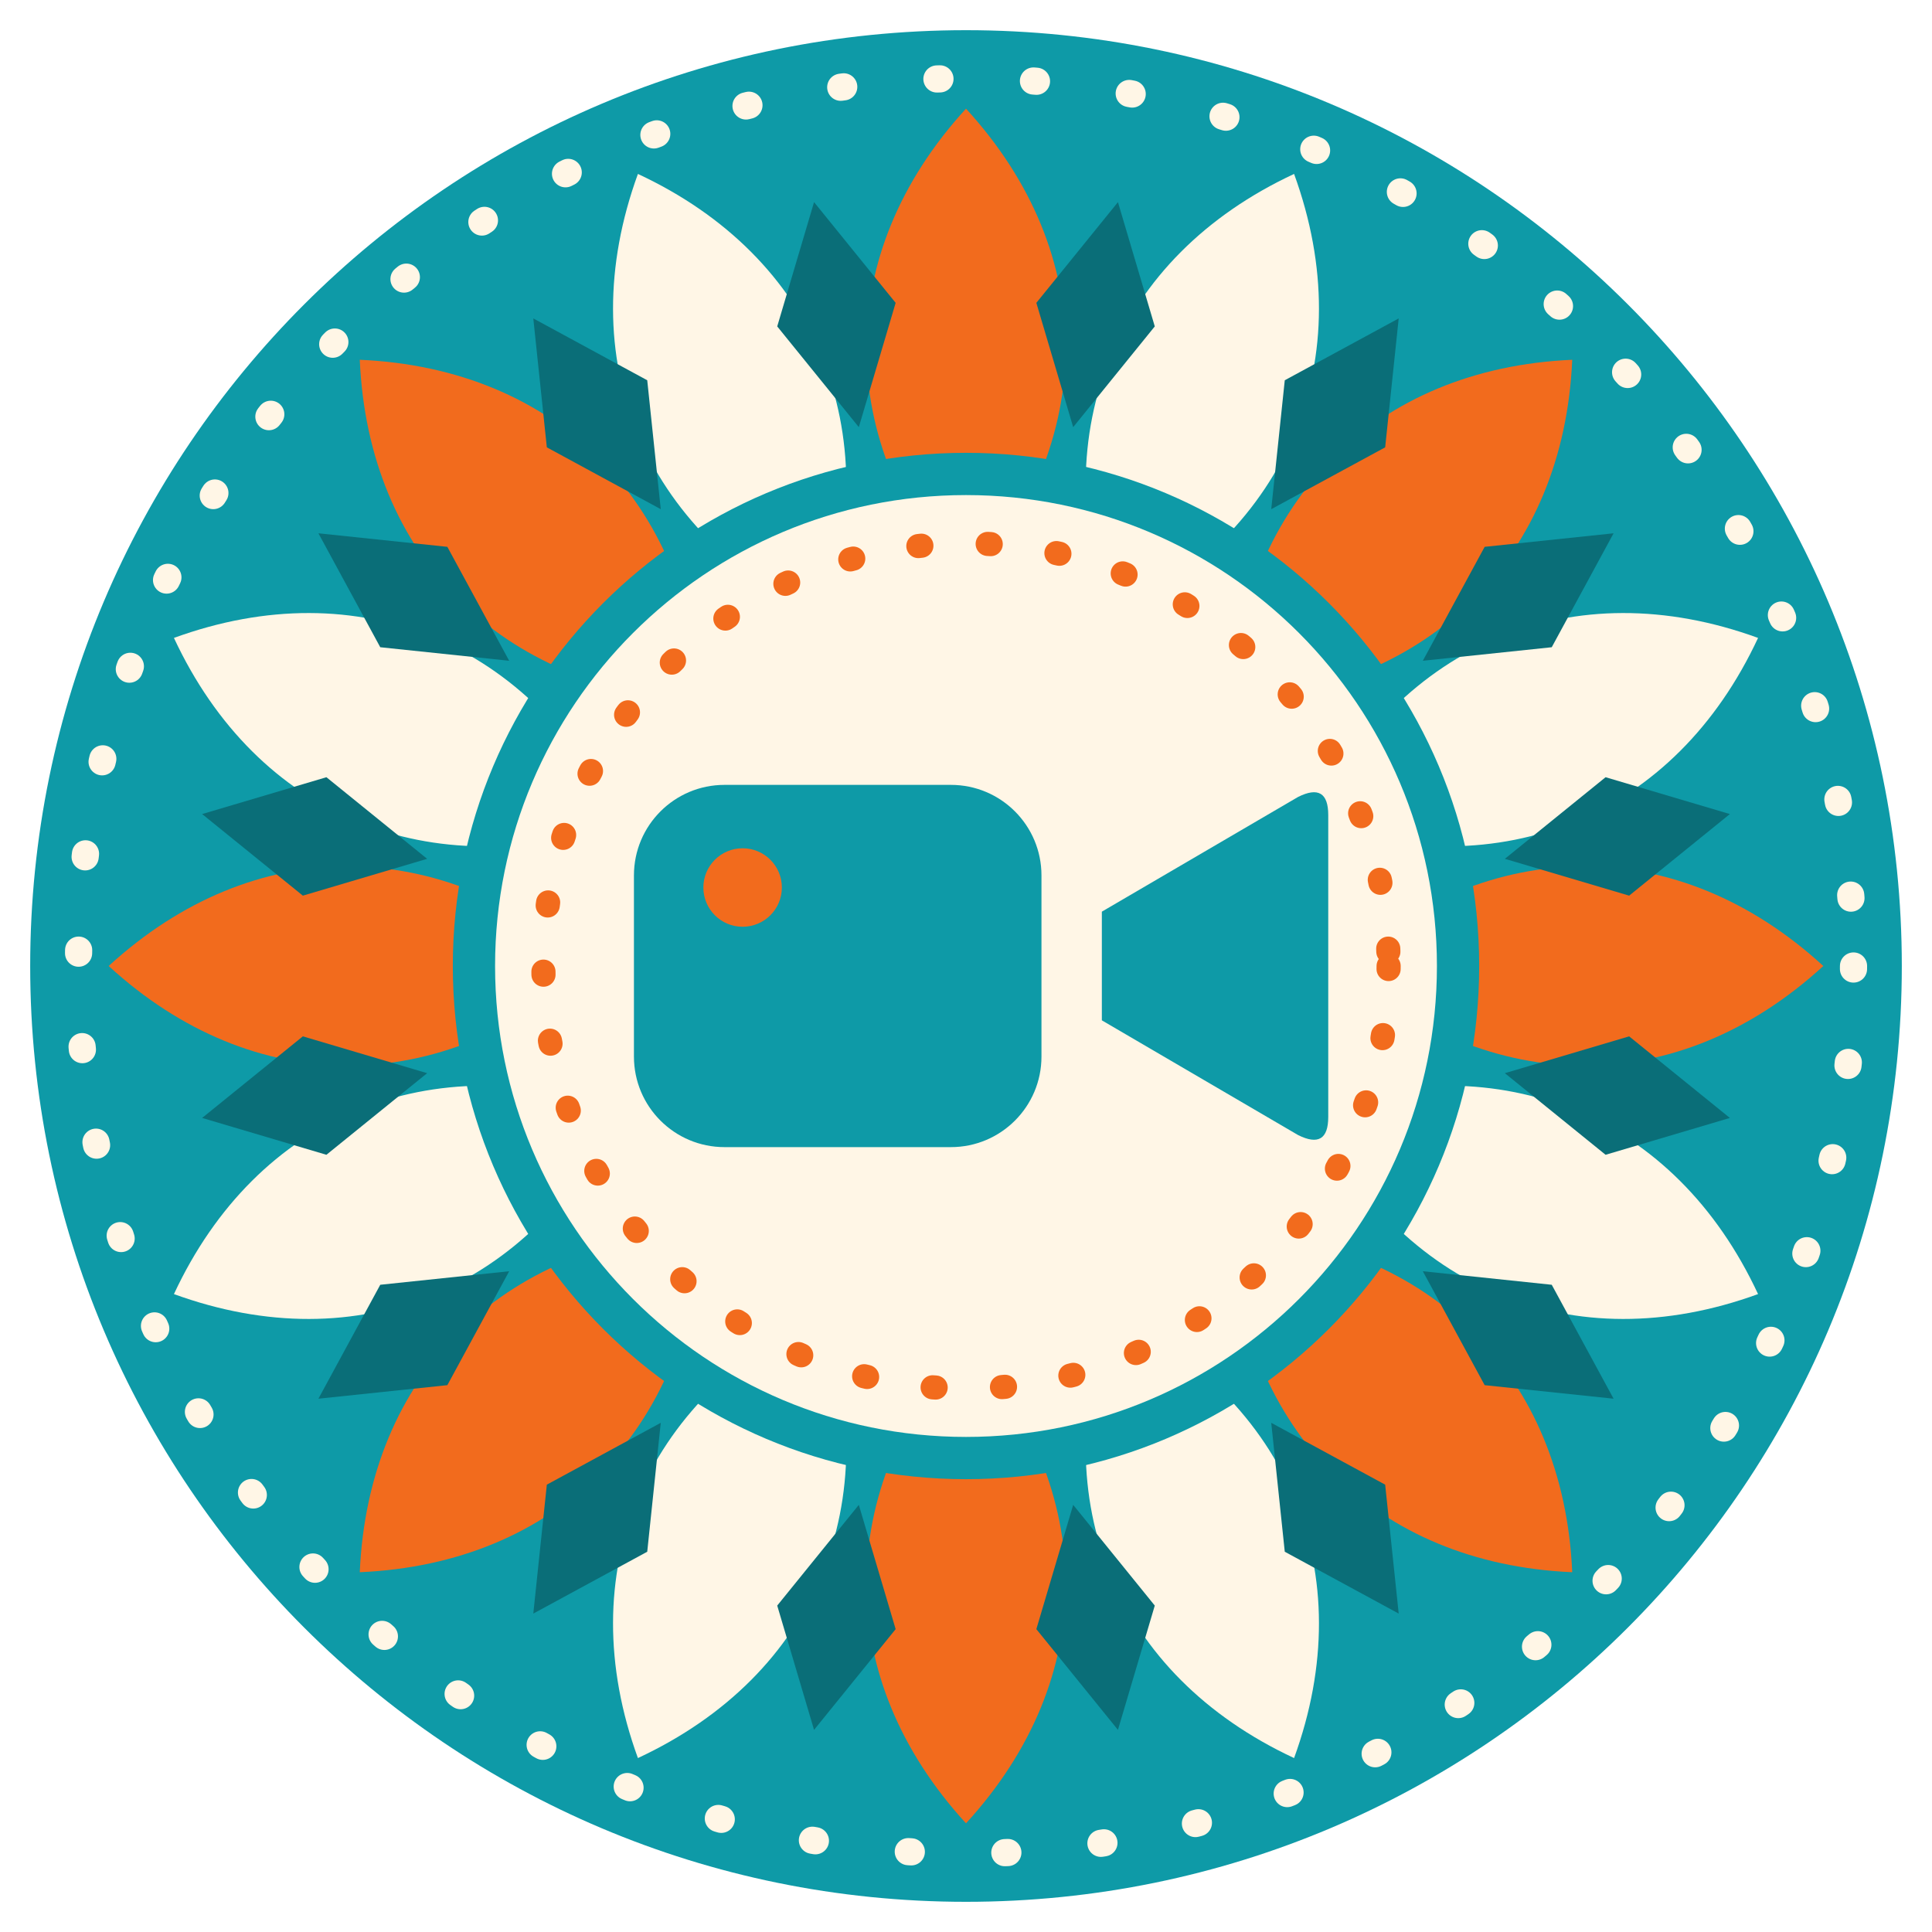
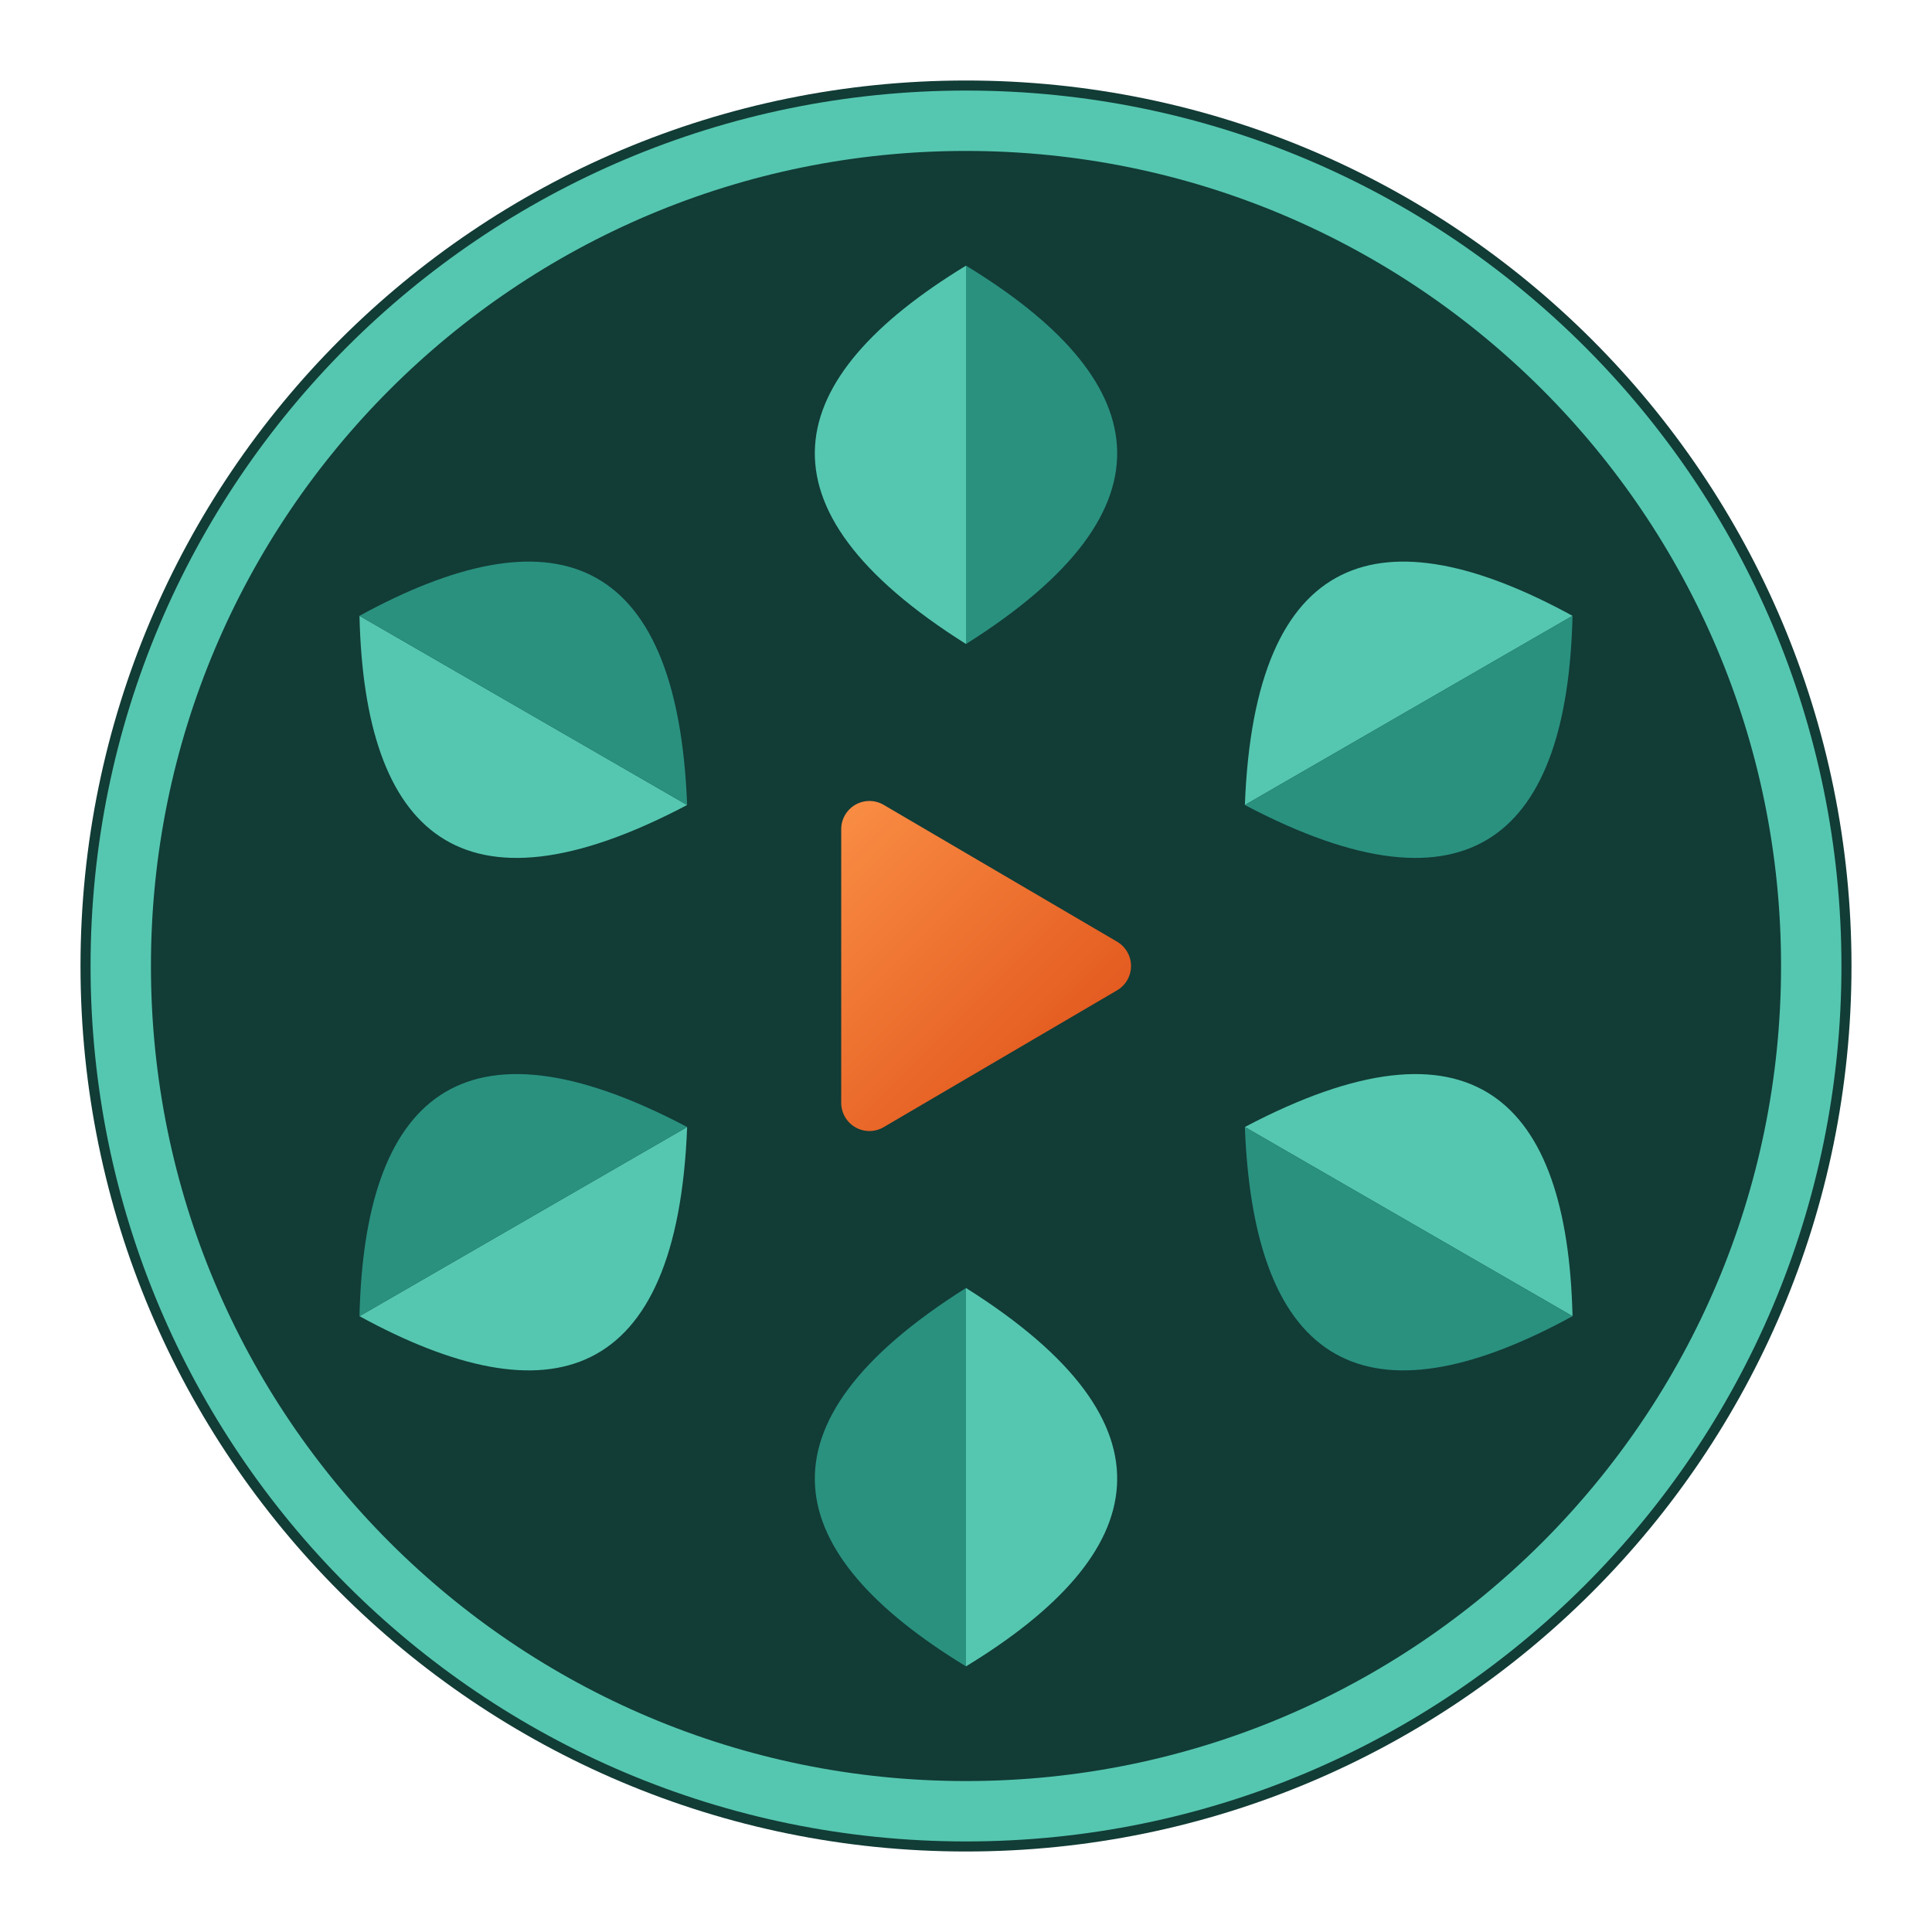
- <svg xmlns="http://www.w3.org/2000/svg" viewBox="0 0 64 64" width="64" height="64" role="img" aria-label="ReelStash">
-   <circle cx="32" cy="32" r="31" fill="#0E9AA7" />
-   <circle cx="32" cy="32" r="29.4" fill="none" stroke="#FFF6E6" stroke-width="0.9" stroke-dasharray="0.1 3.1" stroke-linecap="round" />
-   <path d="M32 3.6 C36.4 8.4 36.4 14.6 32 19.6 C27.6 14.6 27.6 8.4 32 3.6Z" fill="#F26B1D" transform="rotate(0.0 32 32)" />
-   <path d="M32 3.6 C36.4 8.4 36.4 14.6 32 19.6 C27.6 14.6 27.6 8.4 32 3.6Z" fill="#FFF6E6" transform="rotate(22.5 32 32)" />
-   <path d="M32 3.6 C36.4 8.4 36.4 14.6 32 19.6 C27.6 14.6 27.6 8.4 32 3.6Z" fill="#F26B1D" transform="rotate(45.0 32 32)" />
-   <path d="M32 3.6 C36.4 8.4 36.4 14.6 32 19.6 C27.6 14.6 27.6 8.4 32 3.6Z" fill="#FFF6E6" transform="rotate(67.5 32 32)" />
-   <path d="M32 3.6 C36.4 8.4 36.4 14.6 32 19.6 C27.6 14.6 27.6 8.4 32 3.6Z" fill="#F26B1D" transform="rotate(90.0 32 32)" />
-   <path d="M32 3.6 C36.4 8.4 36.4 14.6 32 19.6 C27.6 14.6 27.6 8.4 32 3.6Z" fill="#FFF6E6" transform="rotate(112.5 32 32)" />
-   <path d="M32 3.6 C36.4 8.4 36.4 14.6 32 19.6 C27.6 14.6 27.6 8.4 32 3.6Z" fill="#F26B1D" transform="rotate(135.0 32 32)" />
-   <path d="M32 3.6 C36.4 8.4 36.4 14.6 32 19.6 C27.6 14.6 27.6 8.4 32 3.6Z" fill="#FFF6E6" transform="rotate(157.5 32 32)" />
-   <path d="M32 3.6 C36.4 8.4 36.4 14.6 32 19.6 C27.6 14.6 27.6 8.4 32 3.6Z" fill="#F26B1D" transform="rotate(180.0 32 32)" />
-   <path d="M32 3.6 C36.4 8.4 36.4 14.6 32 19.6 C27.6 14.6 27.6 8.4 32 3.6Z" fill="#FFF6E6" transform="rotate(202.5 32 32)" />
-   <path d="M32 3.6 C36.4 8.4 36.4 14.6 32 19.6 C27.6 14.6 27.6 8.4 32 3.6Z" fill="#F26B1D" transform="rotate(225.0 32 32)" />
-   <path d="M32 3.6 C36.4 8.4 36.4 14.6 32 19.6 C27.6 14.6 27.6 8.4 32 3.6Z" fill="#FFF6E6" transform="rotate(247.5 32 32)" />
-   <path d="M32 3.6 C36.4 8.4 36.4 14.6 32 19.6 C27.6 14.6 27.6 8.4 32 3.6Z" fill="#F26B1D" transform="rotate(270.0 32 32)" />
-   <path d="M32 3.6 C36.4 8.4 36.4 14.6 32 19.6 C27.6 14.6 27.6 8.4 32 3.6Z" fill="#FFF6E6" transform="rotate(292.5 32 32)" />
-   <path d="M32 3.6 C36.4 8.4 36.4 14.6 32 19.6 C27.6 14.6 27.6 8.4 32 3.6Z" fill="#F26B1D" transform="rotate(315.0 32 32)" />
-   <path d="M32 3.6 C36.4 8.4 36.4 14.6 32 19.6 C27.6 14.6 27.6 8.4 32 3.6Z" fill="#FFF6E6" transform="rotate(337.5 32 32)" />
-   <path d="M32 6.2 L34 10 L32 13.8 L30 10Z" fill="#0A6E78" transform="rotate(11.25 32 32)" />
-   <path d="M32 6.2 L34 10 L32 13.8 L30 10Z" fill="#0A6E78" transform="rotate(33.75 32 32)" />
-   <path d="M32 6.2 L34 10 L32 13.8 L30 10Z" fill="#0A6E78" transform="rotate(56.25 32 32)" />
-   <path d="M32 6.2 L34 10 L32 13.8 L30 10Z" fill="#0A6E78" transform="rotate(78.75 32 32)" />
-   <path d="M32 6.2 L34 10 L32 13.8 L30 10Z" fill="#0A6E78" transform="rotate(101.25 32 32)" />
-   <path d="M32 6.2 L34 10 L32 13.8 L30 10Z" fill="#0A6E78" transform="rotate(123.75 32 32)" />
-   <path d="M32 6.2 L34 10 L32 13.8 L30 10Z" fill="#0A6E78" transform="rotate(146.25 32 32)" />
-   <path d="M32 6.2 L34 10 L32 13.8 L30 10Z" fill="#0A6E78" transform="rotate(168.75 32 32)" />
-   <path d="M32 6.2 L34 10 L32 13.8 L30 10Z" fill="#0A6E78" transform="rotate(191.25 32 32)" />
-   <path d="M32 6.2 L34 10 L32 13.8 L30 10Z" fill="#0A6E78" transform="rotate(213.75 32 32)" />
-   <path d="M32 6.2 L34 10 L32 13.8 L30 10Z" fill="#0A6E78" transform="rotate(236.25 32 32)" />
-   <path d="M32 6.2 L34 10 L32 13.8 L30 10Z" fill="#0A6E78" transform="rotate(258.75 32 32)" />
-   <path d="M32 6.2 L34 10 L32 13.8 L30 10Z" fill="#0A6E78" transform="rotate(281.25 32 32)" />
-   <path d="M32 6.2 L34 10 L32 13.8 L30 10Z" fill="#0A6E78" transform="rotate(303.75 32 32)" />
-   <path d="M32 6.2 L34 10 L32 13.8 L30 10Z" fill="#0A6E78" transform="rotate(326.25 32 32)" />
-   <path d="M32 6.2 L34 10 L32 13.8 L30 10Z" fill="#0A6E78" transform="rotate(348.75 32 32)" />
-   <circle cx="32" cy="32" r="17" fill="#0E9AA7" />
-   <circle cx="32" cy="32" r="15.6" fill="#FFF6E6" />
-   <circle cx="32" cy="32" r="14" fill="none" stroke="#F26B1D" stroke-width="0.8" stroke-dasharray="0.1 2.2" stroke-linecap="round" />
-   <rect x="21" y="26" width="13.5" height="12" rx="3" fill="#0E9AA7" />
-   <path d="M36.5 30.2 L43 26.4 Q44 25.9 44 27 L44 37 Q44 38.1 43 37.6 L36.5 33.8Z" fill="#0E9AA7" />
-   <circle cx="24.6" cy="29.4" r="1.3" fill="#F26B1D" />
+ <svg xmlns="http://www.w3.org/2000/svg" viewBox="0 0 48 48" width="48" height="48" role="img" aria-label="ReelStash">
+   <defs>
+     <linearGradient id="rsg1" gradientUnits="userSpaceOnUse" x1="19" y1="19" x2="29" y2="29">
+       <stop offset="0" stop-color="#FF9A4D" />
+       <stop offset="1" stop-color="#D9430F" />
+     </linearGradient>
+   </defs>
+   <circle cx="24" cy="24" r="22" fill="#123C36" />
+   <circle cx="24" cy="24" r="21" fill="none" stroke="#55C7B0" stroke-width="1.5" />
+   <g transform="rotate(0 24 24)">
+     <path d="M24 16C18.6 12.6 19.4 9.4 24 6.6Z" fill="#55C7B0" />
+     <path d="M24 6.6C28.6 9.4 29.4 12.6 24 16Z" fill="#2A917F" />
+   </g>
+   <g transform="rotate(60 24 24)">
+     <path d="M24 16C18.6 12.6 19.4 9.4 24 6.6Z" fill="#55C7B0" />
+     <path d="M24 6.6C28.6 9.4 29.4 12.6 24 16Z" fill="#2A917F" />
+   </g>
+   <g transform="rotate(120 24 24)">
+     <path d="M24 16C18.6 12.6 19.4 9.4 24 6.6Z" fill="#55C7B0" />
+     <path d="M24 6.6C28.6 9.4 29.4 12.6 24 16Z" fill="#2A917F" />
+   </g>
+   <g transform="rotate(180 24 24)">
+     <path d="M24 16C18.6 12.6 19.4 9.4 24 6.6Z" fill="#55C7B0" />
+     <path d="M24 6.6C28.6 9.4 29.4 12.6 24 16Z" fill="#2A917F" />
+   </g>
+   <g transform="rotate(240 24 24)">
+     <path d="M24 16C18.6 12.6 19.4 9.4 24 6.6Z" fill="#55C7B0" />
+     <path d="M24 6.6C28.6 9.4 29.4 12.6 24 16Z" fill="#2A917F" />
+   </g>
+   <g transform="rotate(300 24 24)">
+     <path d="M24 16C18.6 12.6 19.4 9.4 24 6.6Z" fill="#55C7B0" />
+     <path d="M24 6.6C28.6 9.4 29.4 12.6 24 16Z" fill="#2A917F" />
+   </g>
+   <path d="M21.6 20.6L21.6 27.4L27.4 24Z" fill="url(#rsg1)" stroke="url(#rsg1)" stroke-width="1.4" stroke-linejoin="round" />
</svg>
